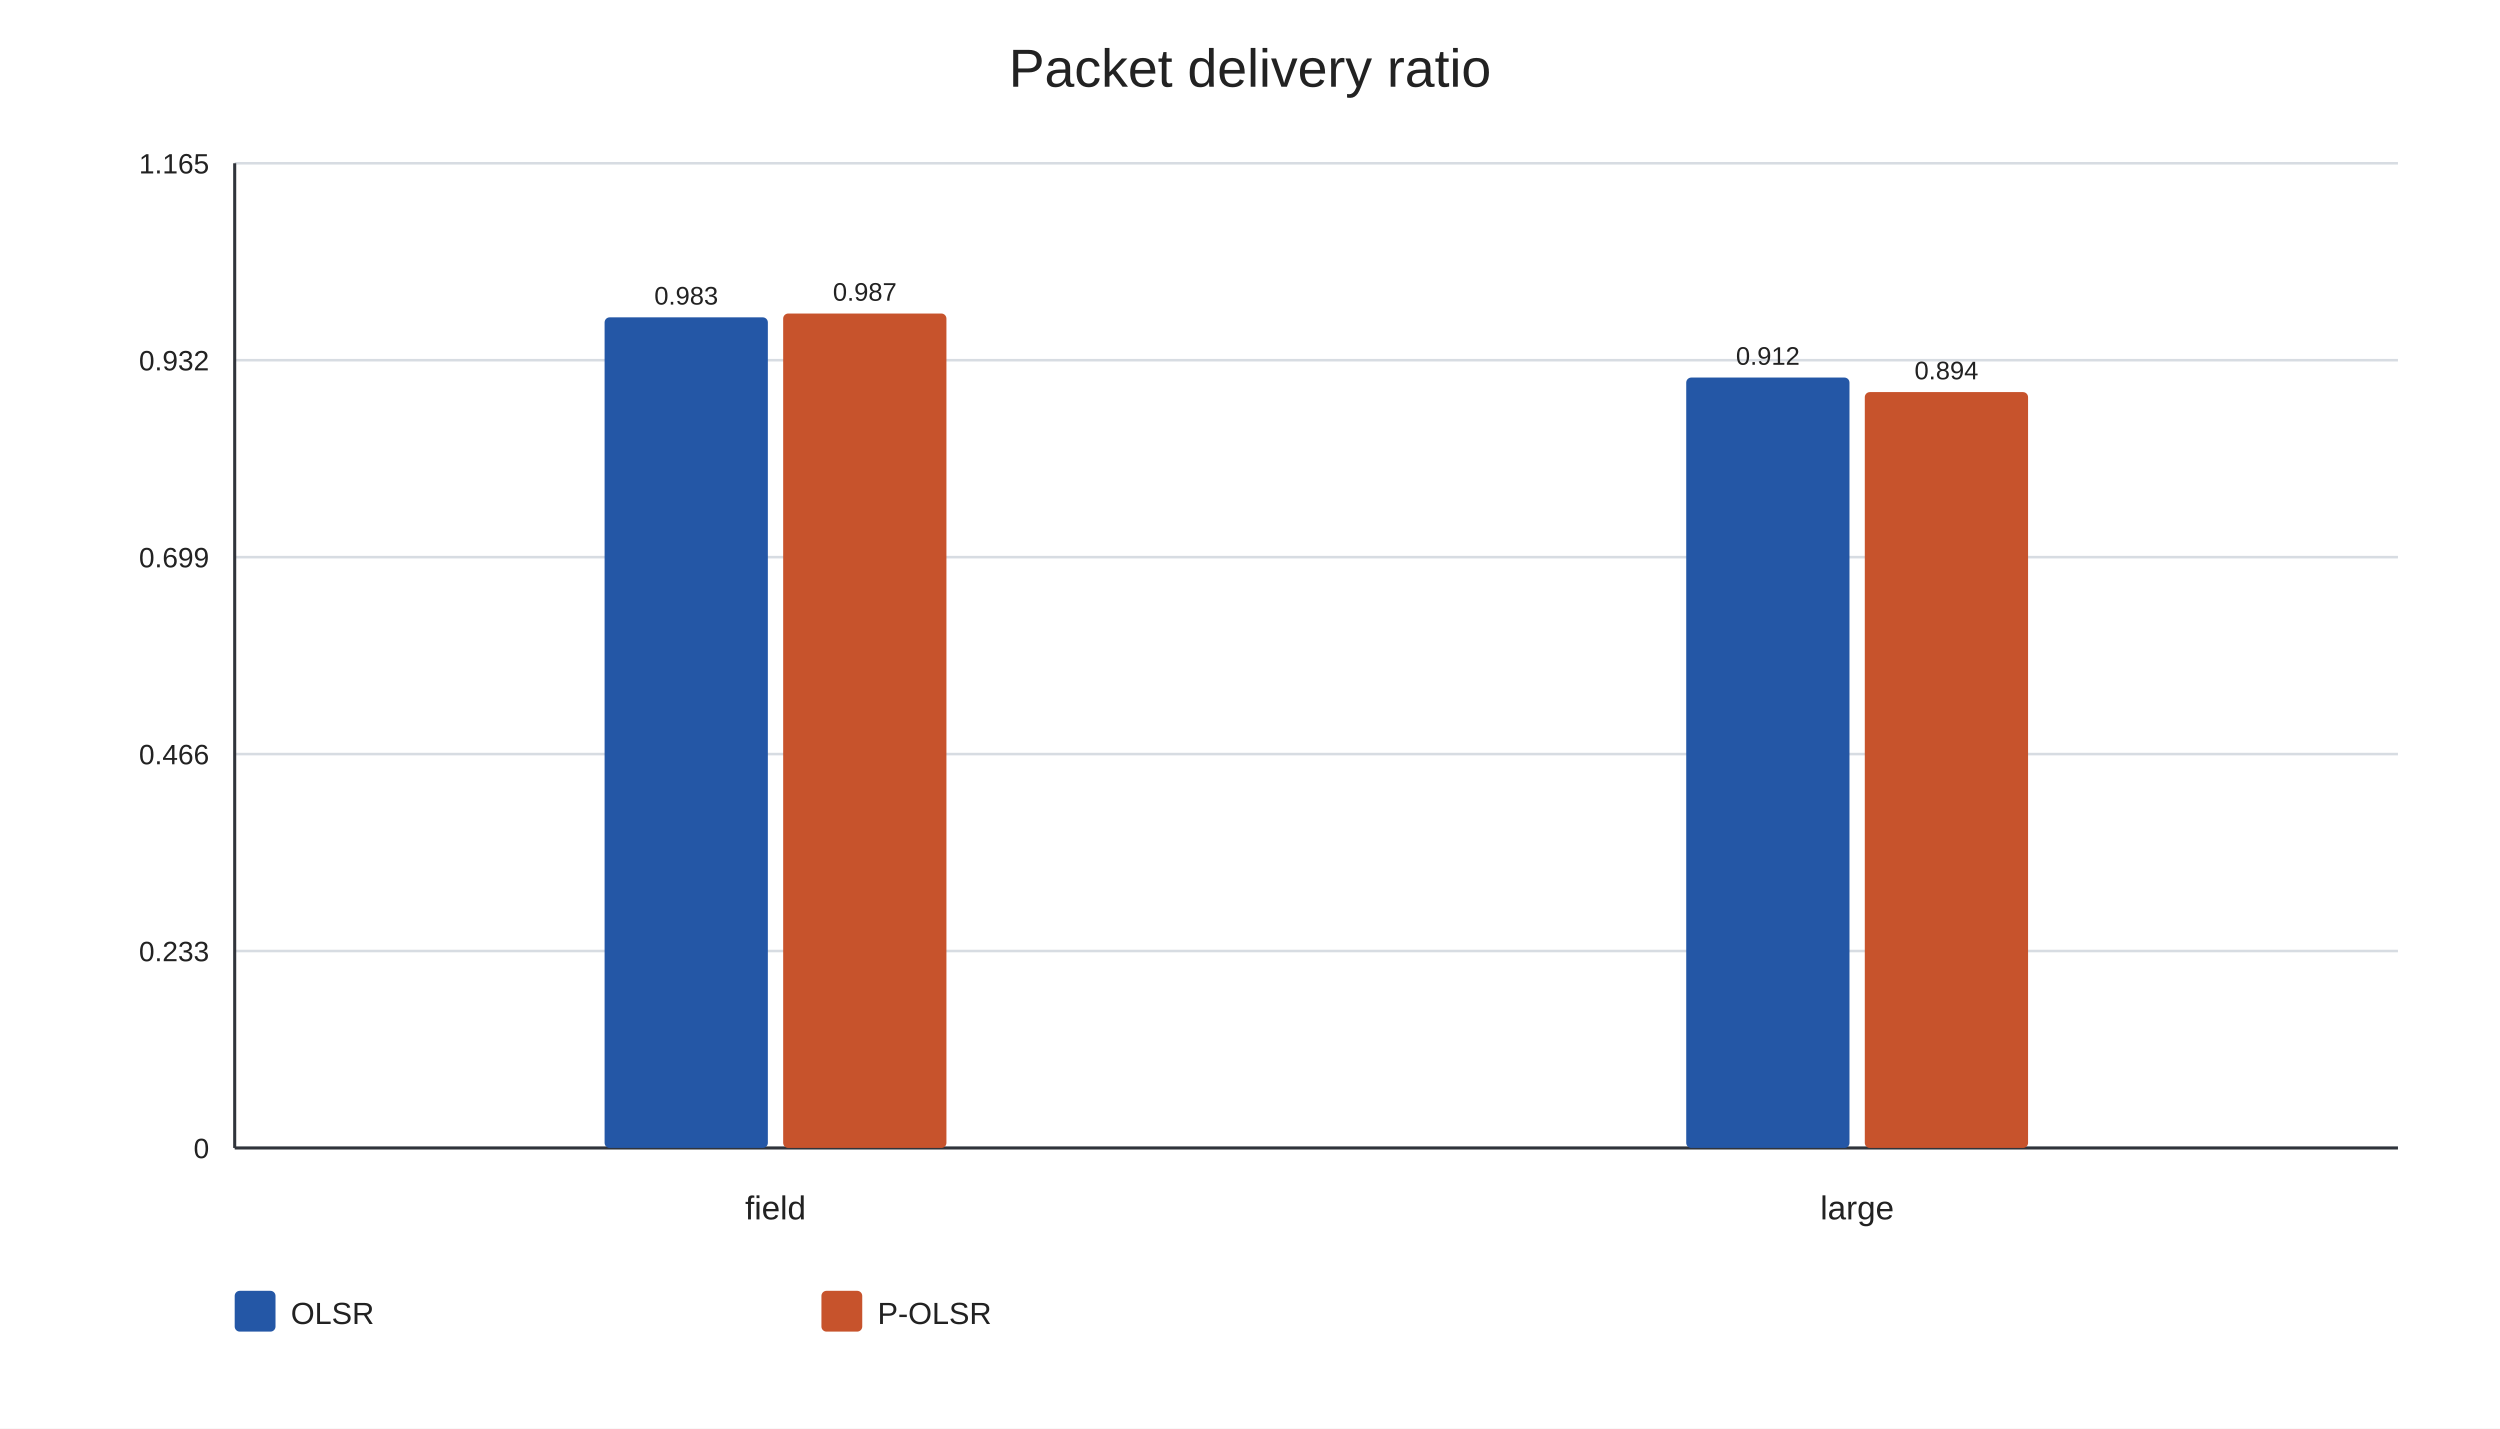
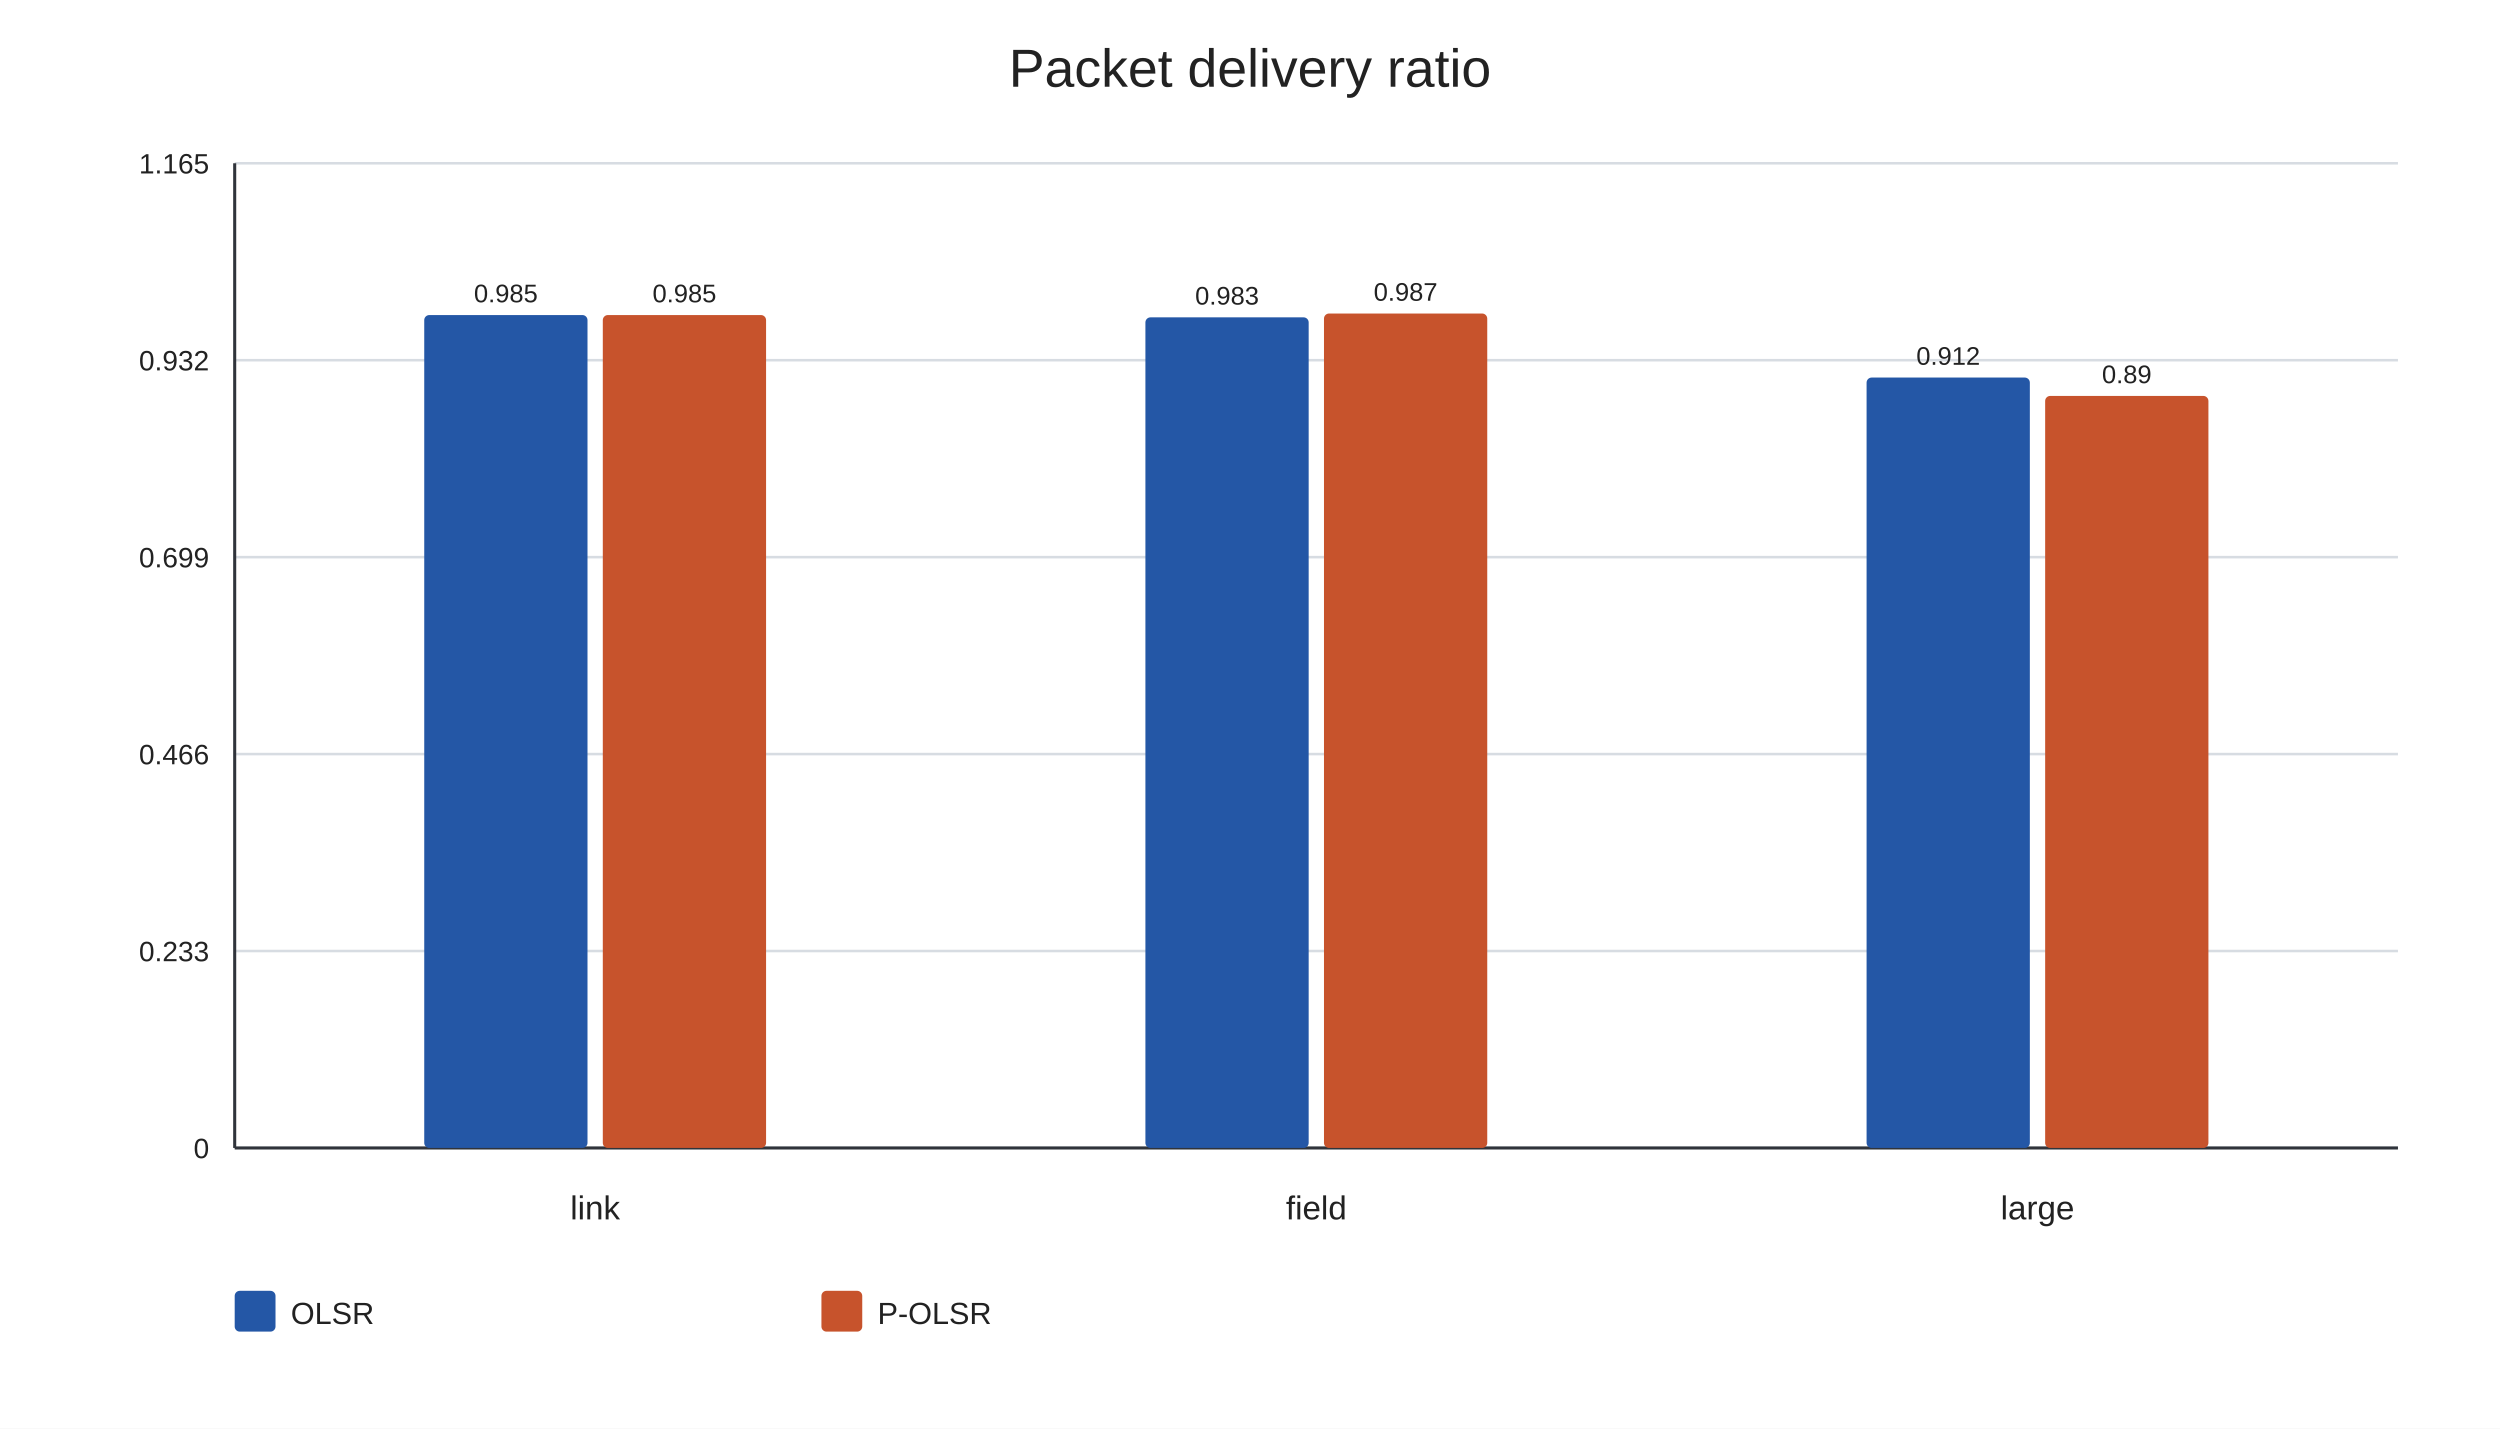
<svg xmlns="http://www.w3.org/2000/svg" width="980" height="560" viewBox="0 0 980 560">
  <rect width="100%" height="100%" fill="#ffffff" />
  <text x="490.0" y="34.0" font-family="Arial, sans-serif" font-size="21" text-anchor="middle" fill="#222">Packet delivery ratio</text>
  <line x1="92" y1="450.0" x2="940" y2="450.0" stroke="#d7dce2" stroke-width="1" />
  <text x="82.0" y="454.0" font-family="Arial, sans-serif" font-size="11" text-anchor="end" fill="#222">0</text>
  <line x1="92" y1="372.8" x2="940" y2="372.8" stroke="#d7dce2" stroke-width="1" />
  <text x="82.0" y="376.8" font-family="Arial, sans-serif" font-size="11" text-anchor="end" fill="#222">0.233</text>
  <line x1="92" y1="295.6" x2="940" y2="295.6" stroke="#d7dce2" stroke-width="1" />
  <text x="82.0" y="299.6" font-family="Arial, sans-serif" font-size="11" text-anchor="end" fill="#222">0.466</text>
  <line x1="92" y1="218.4" x2="940" y2="218.4" stroke="#d7dce2" stroke-width="1" />
  <text x="82.0" y="222.4" font-family="Arial, sans-serif" font-size="11" text-anchor="end" fill="#222">0.699</text>
  <line x1="92" y1="141.2" x2="940" y2="141.2" stroke="#d7dce2" stroke-width="1" />
  <text x="82.0" y="145.2" font-family="Arial, sans-serif" font-size="11" text-anchor="end" fill="#222">0.932</text>
  <line x1="92" y1="64.0" x2="940" y2="64.0" stroke="#d7dce2" stroke-width="1" />
  <text x="82.0" y="68.0" font-family="Arial, sans-serif" font-size="11" text-anchor="end" fill="#222">1.165</text>
  <line x1="92" y1="64" x2="92" y2="450" stroke="#30343b" stroke-width="1.2" />
  <line x1="92" y1="450" x2="940" y2="450" stroke="#30343b" stroke-width="1.2" />
-   <rect x="237.0" y="124.4" width="64.0" height="325.6" fill="#2457a6" rx="2" />
-   <text x="269.0" y="119.4" font-family="Arial, sans-serif" font-size="10" text-anchor="middle" fill="#222">0.983</text>
-   <rect x="307.0" y="122.9" width="64.0" height="327.1" fill="#c7532c" rx="2" />
-   <text x="339.0" y="117.9" font-family="Arial, sans-serif" font-size="10" text-anchor="middle" fill="#222">0.987</text>
-   <text x="304.0" y="478.0" font-family="Arial, sans-serif" font-size="13" text-anchor="middle" fill="#222">field</text>
-   <rect x="661.0" y="148.0" width="64.0" height="302.0" fill="#2457a6" rx="2" />
-   <text x="693.0" y="143.0" font-family="Arial, sans-serif" font-size="10" text-anchor="middle" fill="#222">0.912</text>
-   <rect x="731.0" y="153.7" width="64.0" height="296.3" fill="#c7532c" rx="2" />
-   <text x="763.0" y="148.7" font-family="Arial, sans-serif" font-size="10" text-anchor="middle" fill="#222">0.894</text>
-   <text x="728.0" y="478.0" font-family="Arial, sans-serif" font-size="13" text-anchor="middle" fill="#222">large</text>
+   <rect x="166.3" y="123.5" width="64.0" height="326.5" fill="#2457a6" rx="2" />
+   <text x="198.3" y="118.5" font-family="Arial, sans-serif" font-size="10" text-anchor="middle" fill="#222">0.985</text>
+   <rect x="236.3" y="123.5" width="64.0" height="326.5" fill="#c7532c" rx="2" />
+   <text x="268.3" y="118.5" font-family="Arial, sans-serif" font-size="10" text-anchor="middle" fill="#222">0.985</text>
+   <text x="233.3" y="478.0" font-family="Arial, sans-serif" font-size="13" text-anchor="middle" fill="#222">link</text>
+   <rect x="449.0" y="124.4" width="64.0" height="325.6" fill="#2457a6" rx="2" />
+   <text x="481.0" y="119.4" font-family="Arial, sans-serif" font-size="10" text-anchor="middle" fill="#222">0.983</text>
+   <rect x="519.0" y="122.9" width="64.0" height="327.1" fill="#c7532c" rx="2" />
+   <text x="551.0" y="117.9" font-family="Arial, sans-serif" font-size="10" text-anchor="middle" fill="#222">0.987</text>
+   <text x="516.0" y="478.0" font-family="Arial, sans-serif" font-size="13" text-anchor="middle" fill="#222">field</text>
+   <rect x="731.7" y="148.0" width="64.0" height="302.0" fill="#2457a6" rx="2" />
+   <text x="763.7" y="143.0" font-family="Arial, sans-serif" font-size="10" text-anchor="middle" fill="#222">0.912</text>
+   <rect x="801.7" y="155.2" width="64.0" height="294.8" fill="#c7532c" rx="2" />
+   <text x="833.7" y="150.2" font-family="Arial, sans-serif" font-size="10" text-anchor="middle" fill="#222">0.89</text>
+   <text x="798.7" y="478.0" font-family="Arial, sans-serif" font-size="13" text-anchor="middle" fill="#222">large</text>
  <rect x="92" y="506" width="16" height="16" fill="#2457a6" rx="2" />
  <text x="114.0" y="519.0" font-family="Arial, sans-serif" font-size="12" text-anchor="start" fill="#222">OLSR</text>
  <rect x="322" y="506" width="16" height="16" fill="#c7532c" rx="2" />
  <text x="344.0" y="519.0" font-family="Arial, sans-serif" font-size="12" text-anchor="start" fill="#222">P-OLSR</text>
</svg>
